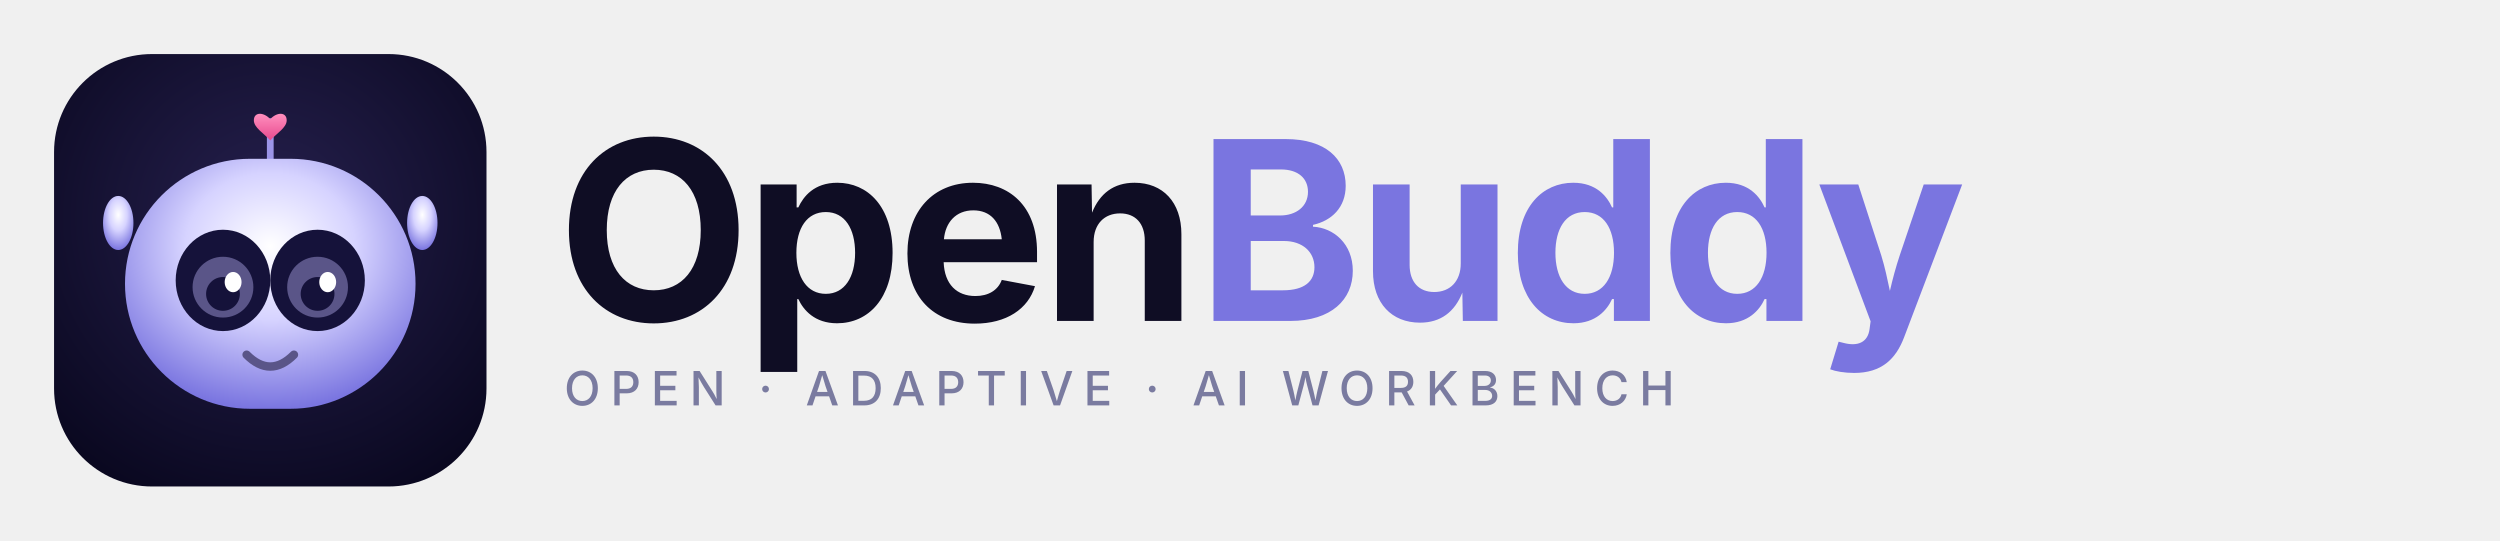
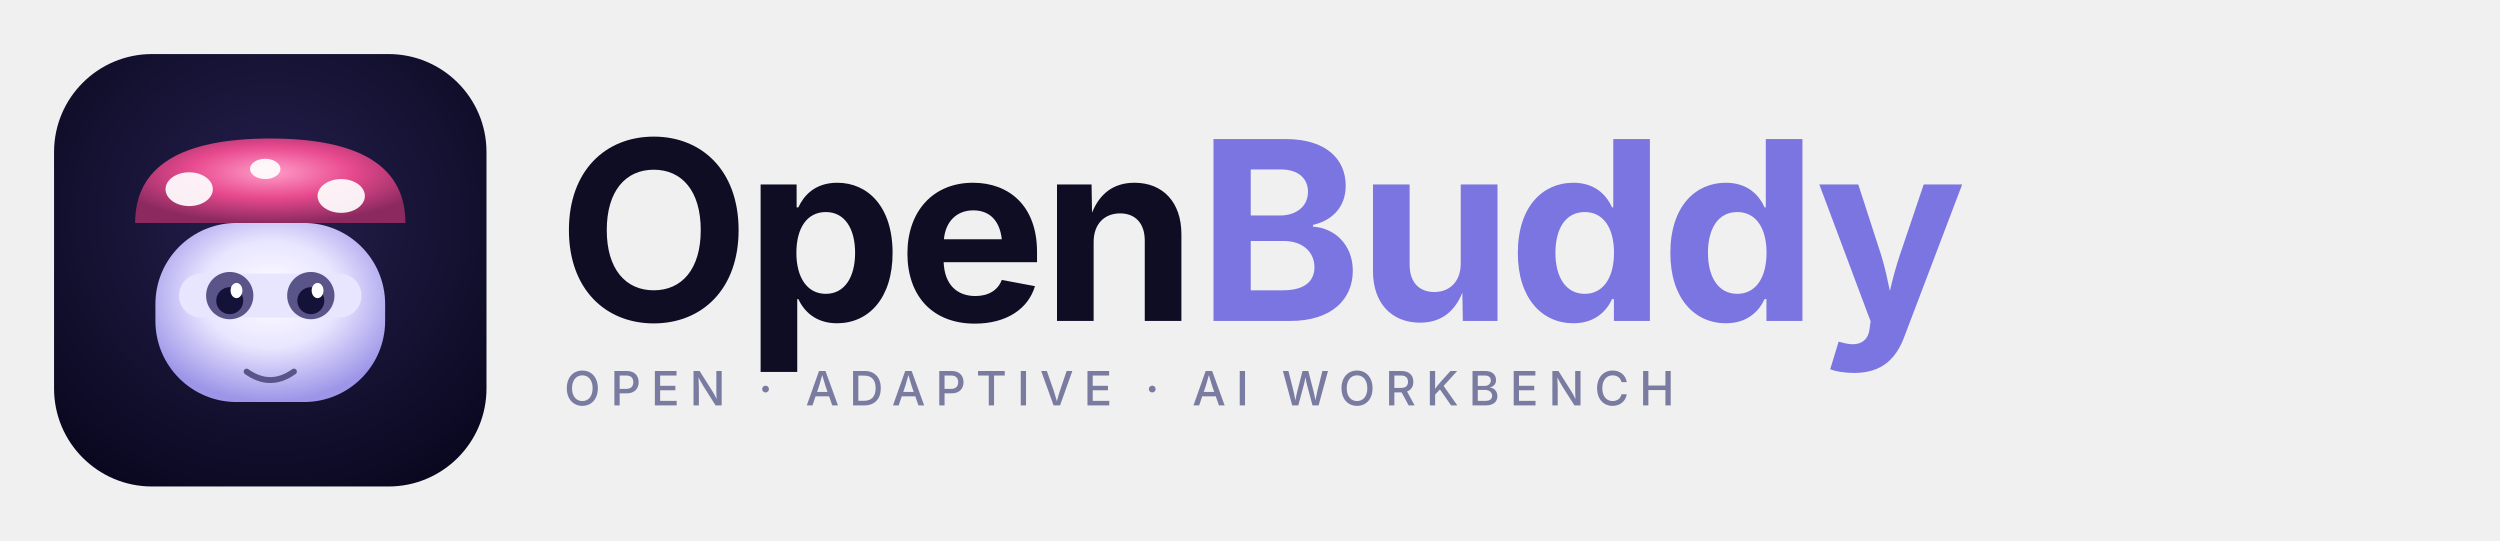
<svg xmlns="http://www.w3.org/2000/svg" width="1480" height="320" viewBox="0 0 1480 320" role="img" aria-label="OpenBuddy">
  <defs>
    <radialGradient id="bg" cx="50%" cy="38%" r="70%">
      <stop stop-color="#26204E" />
      <stop offset="1" stop-color="#0A0820" />
    </radialGradient>
-     <radialGradient id="dome" cx="50%" cy="35%" r="65%">
+     <radialGradient id="body" cx="50%" cy="40%" r="60%">
      <stop stop-color="#FFFFFF" />
-       <stop offset=".45" stop-color="#D6D3FF" />
-       <stop offset="1" stop-color="#7A75E0" />
+       <stop offset=".5" stop-color="#E8E5FF" />
+       <stop offset="1" stop-color="#9C95E8" />
+     </radialGradient>
+     <radialGradient id="cap" cx="50%" cy="40%" r="60%">
+       <stop stop-color="#FF9DC9" />
+       <stop offset=".5" stop-color="#E84A8E" />
+       <stop offset="1" stop-color="#8C2A60" />
    </radialGradient>
    <radialGradient id="eye" cx="50%" cy="50%" r="50%">
      <stop stop-color="#FFFFFF" />
      <stop stop-color="#5A5588" />
    </radialGradient>
-     <linearGradient id="heart" x1="0" y1="0" x2="0" y2="1">
-       <stop stop-color="#FF8FBE" />
-       <stop offset="1" stop-color="#E84A8E" />
+     <linearGradient id="visor" x1="0" y1="0" x2="1" y2="0">
+       <stop stop-color="#7A75E0" />
+       <stop stop-color="#E8E5FF" />
    </linearGradient>
  </defs>
  <g transform="translate(32 32)">
    <rect x="0" y="0" width="256" height="256" rx="58" fill="url(#bg)" />
-     <line x1="128" y1="40" x2="128" y2="62" stroke="#9C95E8" stroke-width="4" stroke-linecap="round" />
-     <g transform="translate(128 36) scale(0.18)">
-       <path d="M0 14 C-22 -10 -54 -10 -54 18 C-54 42 -22 60 0 84 C22 60 54 42 54 18 C54 -10 22 -10 0 14 Z" fill="url(#heart)" />
-     </g>
-     <ellipse cx="38" cy="100" rx="9" ry="16" fill="url(#dome)" />
-     <ellipse cx="218" cy="100" rx="9" ry="16" fill="url(#dome)" />
-     <rect x="42" y="62" width="172" height="148" rx="74" fill="url(#dome)" />
-     <ellipse cx="100" cy="134" rx="28" ry="30" fill="#15123A" />
-     <ellipse cx="156" cy="134" rx="28" ry="30" fill="#15123A" />
-     <circle cx="100" cy="138" r="18" fill="url(#eye)" />
-     <circle cx="156" cy="138" r="18" fill="url(#eye)" />
-     <circle cx="100" cy="142" r="10" fill="#15123A" />
-     <circle cx="156" cy="142" r="10" fill="#15123A" />
-     <ellipse cx="106" cy="135" rx="5" ry="6" fill="#FFFFFF" />
-     <ellipse cx="162" cy="135" rx="5" ry="6" fill="#FFFFFF" />
-     <path d="M114 178 Q128 192 142 178" fill="none" stroke="#5A5588" stroke-width="5" stroke-linecap="round" />
+     <path d="M48 100 Q48 50 128 50 Q208 50 208 100 Z" fill="url(#cap)" />
+     <ellipse cx="80" cy="80" rx="14" ry="10" fill="#FFFFFF" opacity=".92" />
+     <ellipse cx="170" cy="84" rx="14" ry="10" fill="#FFFFFF" opacity=".92" />
+     <ellipse cx="125" cy="68" rx="9" ry="6" fill="#FFFFFF" opacity=".92" />
+     <rect x="60" y="100" width="136" height="106" rx="48" fill="url(#body)" />
+     <rect x="74" y="130" width="108" height="26" rx="13" fill="url(#visor)" />
+     <circle cx="104" cy="143" r="14" fill="url(#eye)" />
+     <circle cx="152" cy="143" r="14" fill="url(#eye)" />
+     <circle cx="104" cy="146" r="8" fill="#15123A" />
+     <circle cx="152" cy="146" r="8" fill="#15123A" />
+     <ellipse cx="108" cy="140" rx="3.5" ry="4.5" fill="#FFFFFF" />
+     <ellipse cx="156" cy="140" rx="3.5" ry="4.5" fill="#FFFFFF" />
+     <path d="M114 188 Q128 198 142 188" fill="none" stroke="#5A5588" stroke-width="3.5" stroke-linecap="round" />
  </g>
  <g transform="translate(330 0)" font-family="Inter, -apple-system, BlinkMacSystemFont, 'Segoe UI', Roboto, system-ui, sans-serif">
    <text x="0" y="190" font-size="148" font-weight="700" letter-spacing="-3" fill="#0F0D24">Open<tspan font-weight="700" fill="#7A75E0">Buddy</tspan>
    </text>
    <text x="4" y="240" font-size="28" font-weight="500" letter-spacing="6" fill="#7A7BA0">OPEN · ADAPTIVE · AI WORKBENCH</text>
  </g>
</svg>
